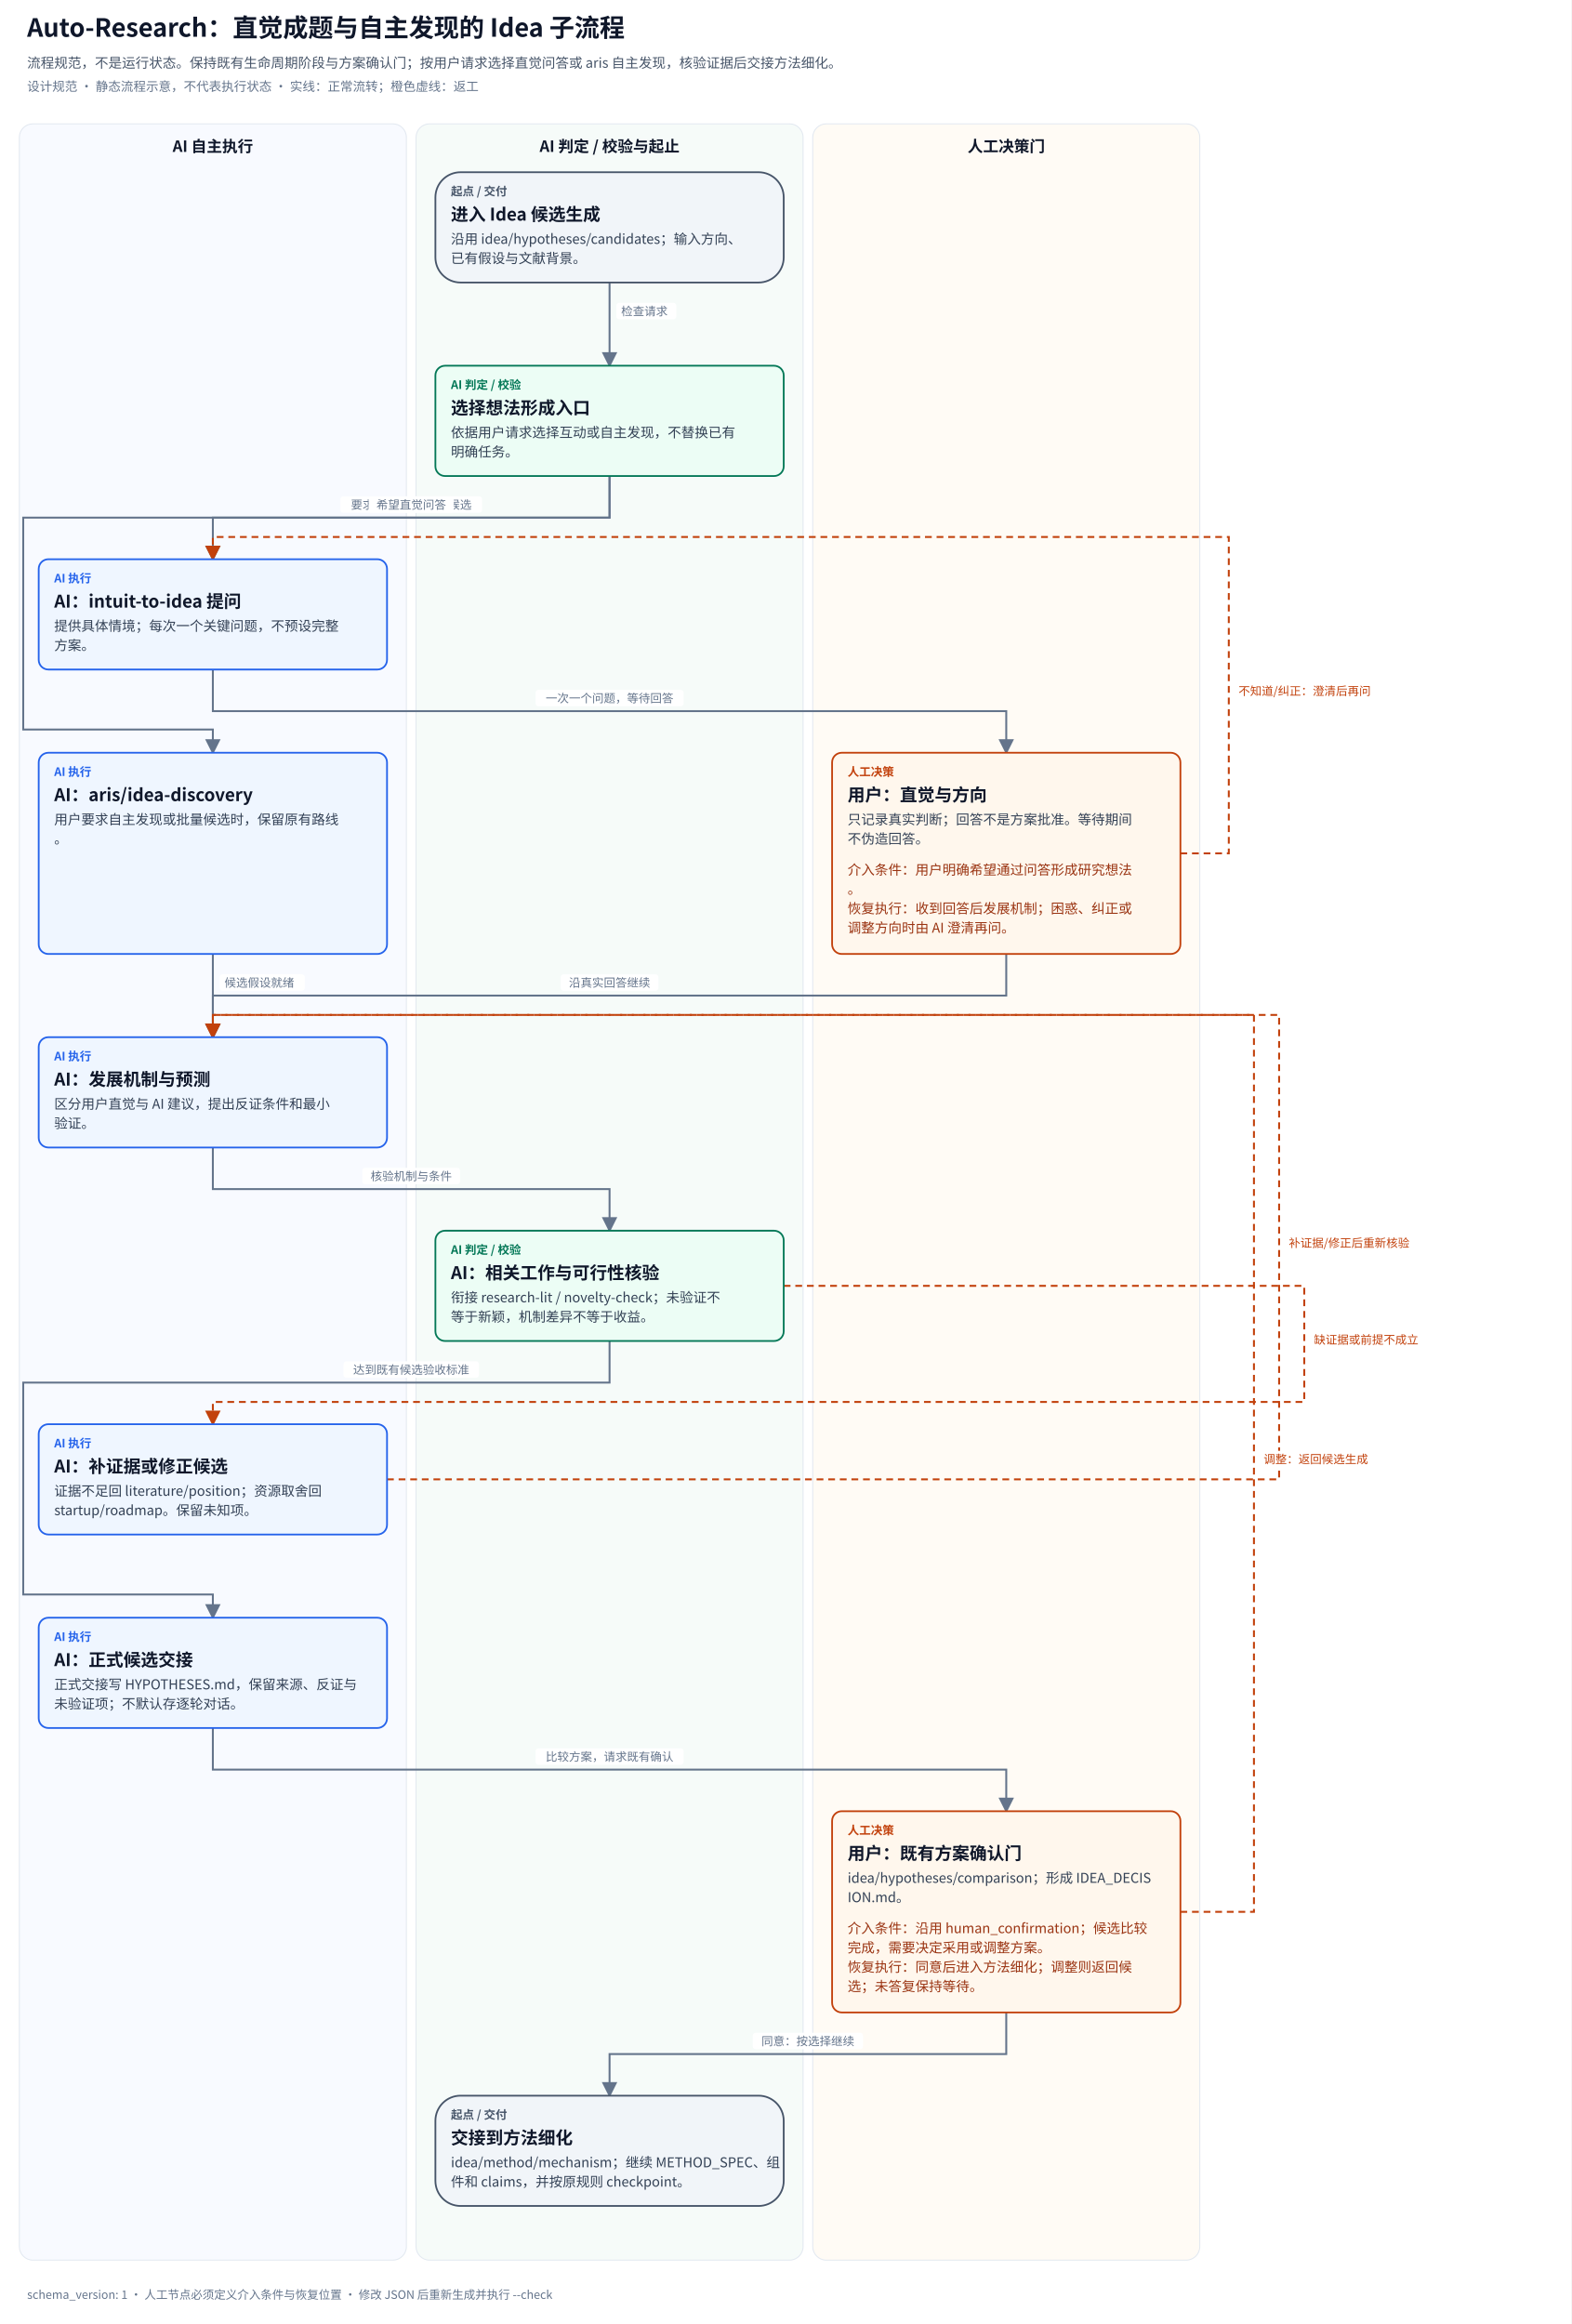
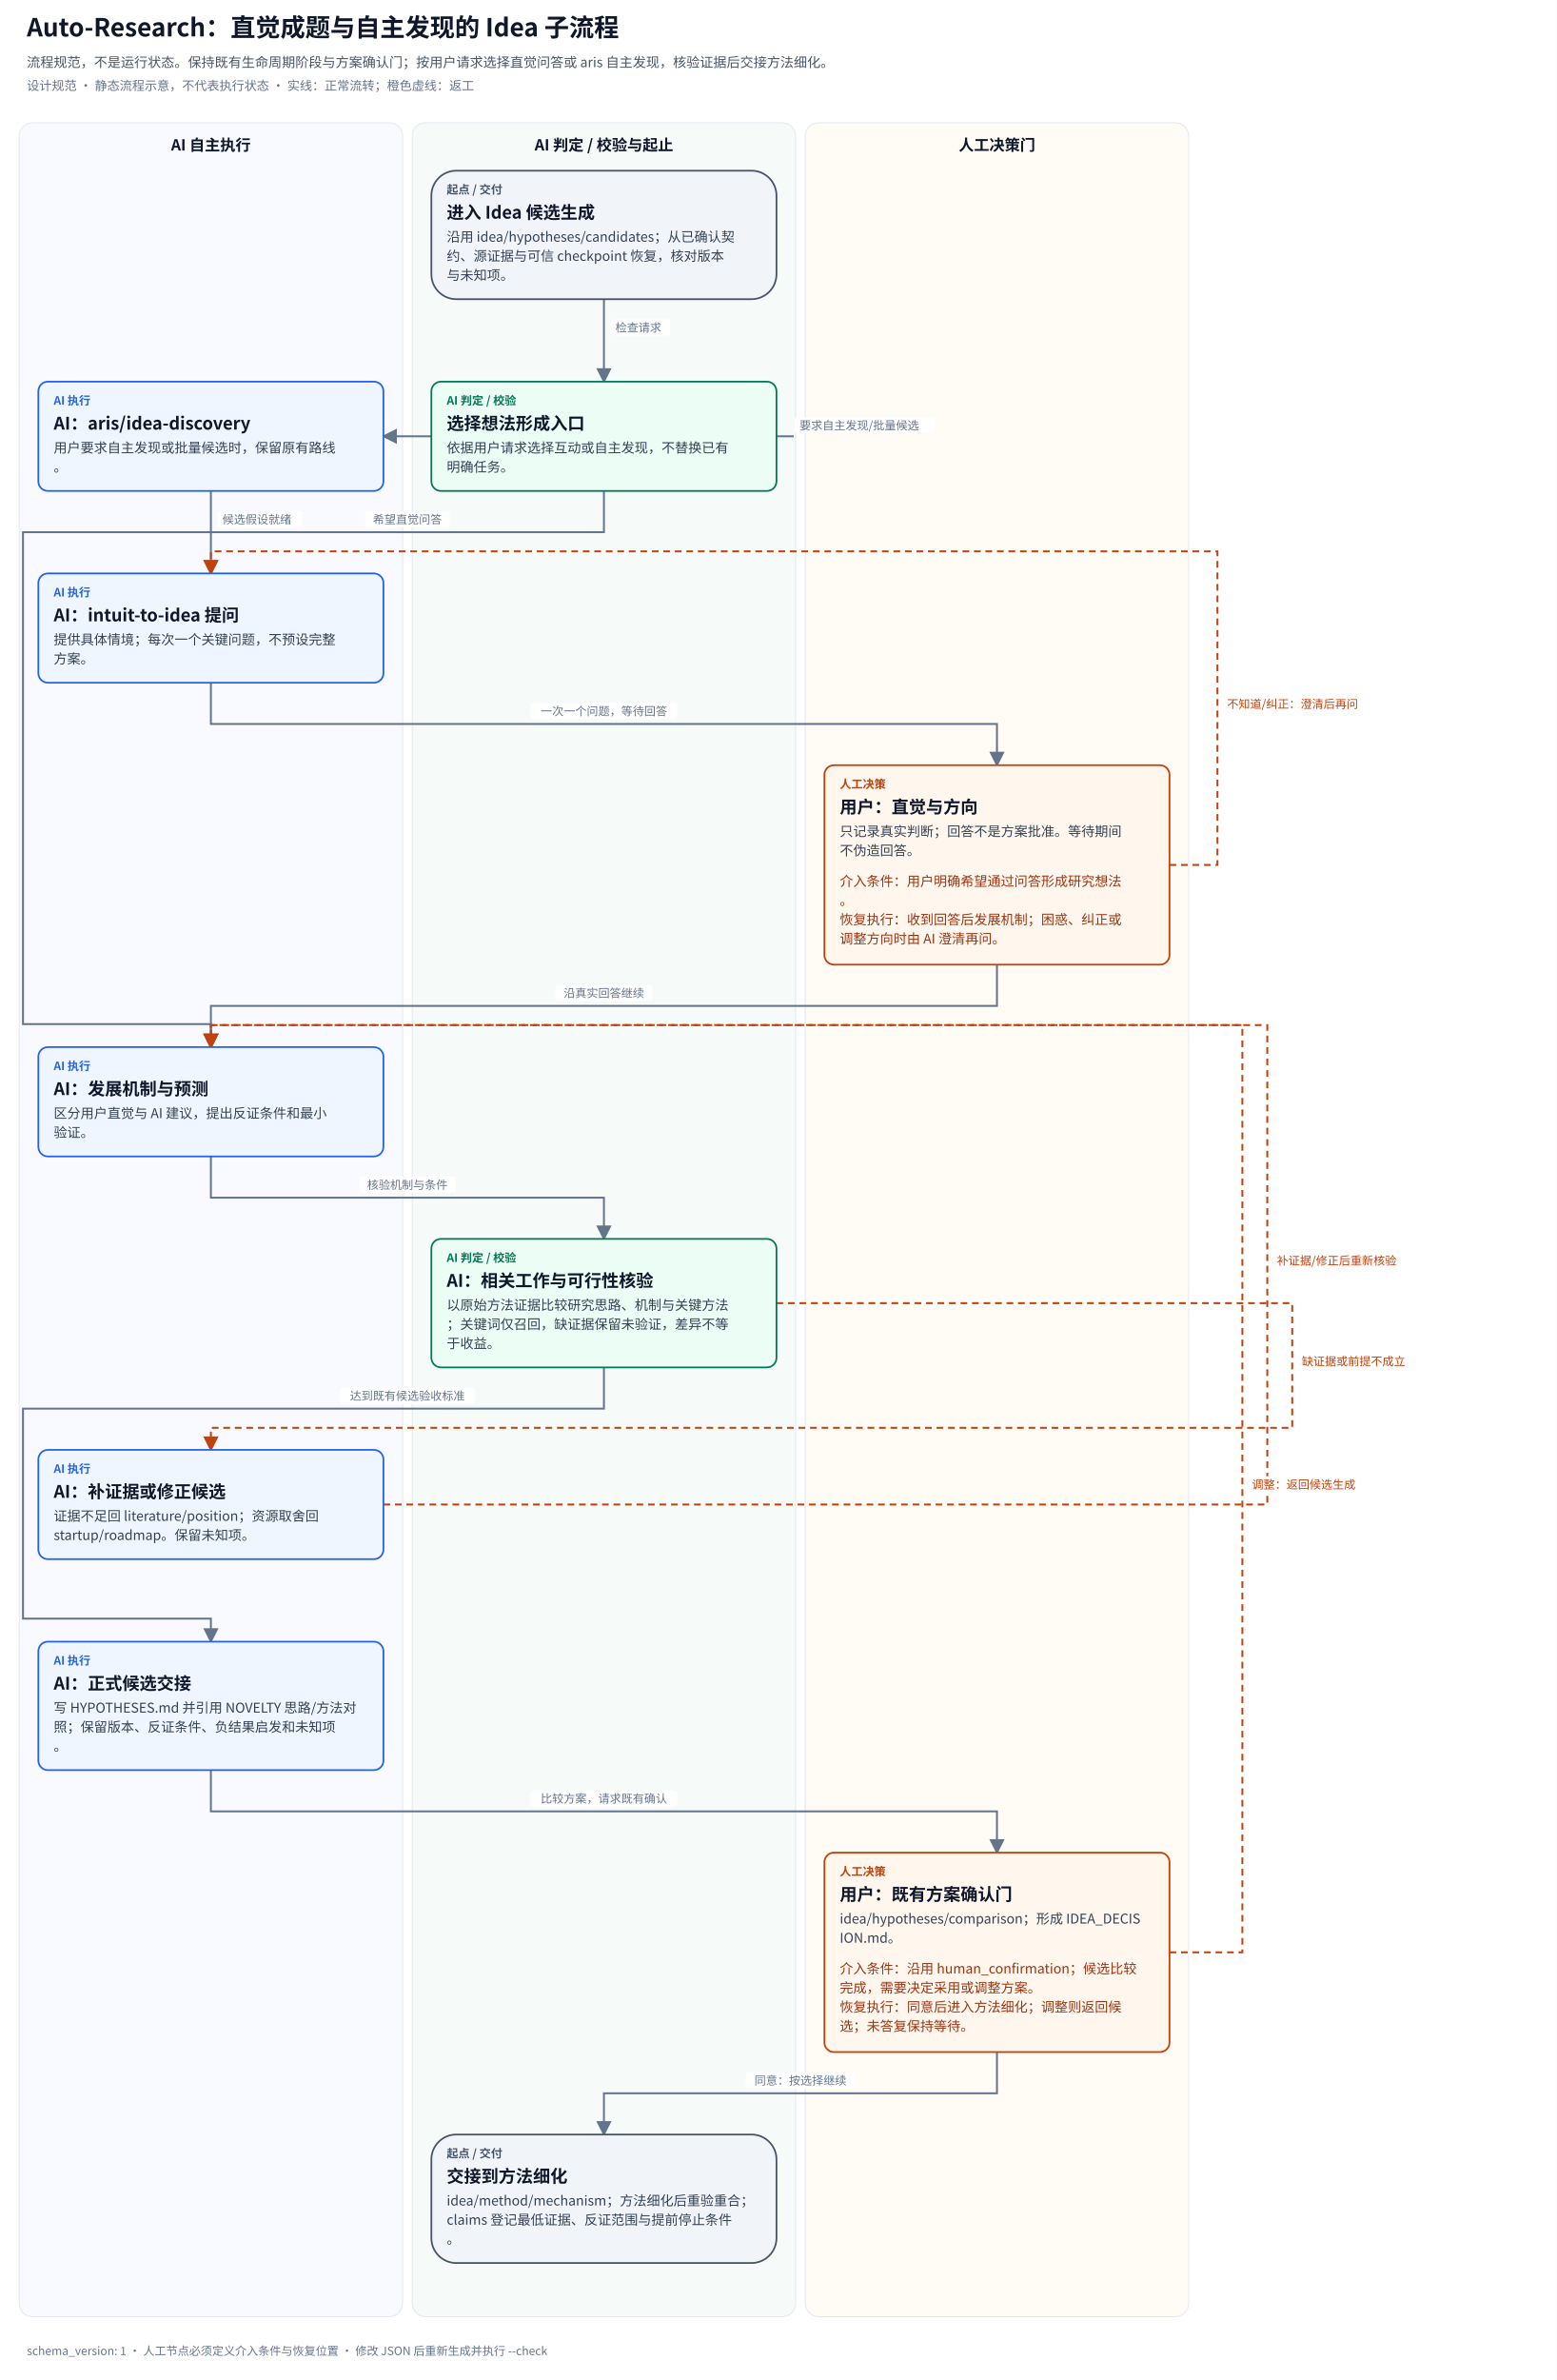
- <svg xmlns="http://www.w3.org/2000/svg" width="1624" height="2402" viewBox="0 0 1624 2402" role="img" aria-labelledby="workflow-title workflow-description">
+ <svg xmlns="http://www.w3.org/2000/svg" width="1624" height="2482" viewBox="0 0 1624 2482" role="img" aria-labelledby="workflow-title workflow-description">
  <defs>
    <marker id="arrow" markerWidth="8" markerHeight="8" refX="7" refY="4" orient="auto" markerUnits="strokeWidth">
      <path d="M0,0 L8,4 L0,8 Z" fill="#64748b" />
    </marker>
    <marker id="rework-arrow" markerWidth="8" markerHeight="8" refX="7" refY="4" orient="auto" markerUnits="strokeWidth">
      <path d="M0,0 L8,4 L0,8 Z" fill="#c2410c" />
    </marker>
  </defs>
  <g font-family="system-ui, -apple-system, 'Noto Sans CJK SC', 'Microsoft YaHei', sans-serif" fill="#0f172a">
-     <rect width="1624" height="2402" fill="#ffffff" />
+     <rect width="1624" height="2482" fill="#ffffff" />
    <text x="28" y="38" font-size="26" font-weight="700">Auto-Research：直觉成题与自主发现的 Idea 子流程</text>
    <text x="28" y="70" font-size="14" fill="#475569">流程规范，不是运行状态。保持既有生命周期阶段与方案确认门；按用户请求选择直觉问答或 aris 自主发现，核验证据后交接方法细化。</text>
    <text x="28" y="94" font-size="13" fill="#64748b">设计规范 · 静态流程示意，不代表执行状态 · 实线：正常流转；橙色虚线：返工</text>
-     <rect x="20" y="128" width="400" height="2208" rx="14" fill="#f8faff" stroke="#e2e8f0" />
+     <rect x="20" y="128" width="400" height="2288" rx="14" fill="#f8faff" stroke="#e2e8f0" />
    <text x="220" y="157" text-anchor="middle" font-size="16" font-weight="700">AI 自主执行</text>
-     <rect x="430" y="128" width="400" height="2208" rx="14" fill="#f6fbf9" stroke="#e2e8f0" />
+     <rect x="430" y="128" width="400" height="2288" rx="14" fill="#f6fbf9" stroke="#e2e8f0" />
    <text x="630" y="157" text-anchor="middle" font-size="16" font-weight="700">AI 判定 / 校验与起止</text>
-     <rect x="840" y="128" width="400" height="2208" rx="14" fill="#fffbf5" stroke="#e2e8f0" />
+     <rect x="840" y="128" width="400" height="2288" rx="14" fill="#fffbf5" stroke="#e2e8f0" />
    <text x="1040" y="157" text-anchor="middle" font-size="16" font-weight="700">人工决策门</text>
-     <path data-from="answer" data-to="mechanism" d="M 1040.0,986 V 1029.0 H 220.0 V 1072" fill="none" stroke="#64748b" stroke-width="2" marker-end="url(#arrow)" />
-     <path data-from="autonomous" data-to="mechanism" d="M 220.0,986 V 1029.0 H 220.0 V 1072" fill="none" stroke="#64748b" stroke-width="2" marker-end="url(#arrow)" />
-     <path data-from="comparison" data-to="done" d="M 1040.0,2080 V 2123.0 H 630.0 V 2166" fill="none" stroke="#64748b" stroke-width="2" marker-end="url(#arrow)" />
-     <path data-from="handoff" data-to="comparison" d="M 220.0,1786 V 1829.0 H 1040.0 V 1872" fill="none" stroke="#64748b" stroke-width="2" marker-end="url(#arrow)" />
-     <path data-from="mechanism" data-to="verify" d="M 220.0,1186 V 1229.0 H 630.0 V 1272" fill="none" stroke="#64748b" stroke-width="2" marker-end="url(#arrow)" />
-     <path data-from="question" data-to="answer" d="M 220.0,692 V 735.0 H 1040.0 V 778" fill="none" stroke="#64748b" stroke-width="2" marker-end="url(#arrow)" />
-     <path data-from="select" data-to="autonomous" d="M 630.0,492 V 535.0 H 24 V 754 H 220.0 V 778" fill="none" stroke="#64748b" stroke-width="2" marker-end="url(#arrow)" />
-     <path data-from="select" data-to="question" d="M 630.0,492 V 535.0 H 220.0 V 578" fill="none" stroke="#64748b" stroke-width="2" marker-end="url(#arrow)" />
-     <path data-from="start" data-to="select" d="M 630.0,292 V 335.0 H 630.0 V 378" fill="none" stroke="#64748b" stroke-width="2" marker-end="url(#arrow)" />
-     <path data-from="verify" data-to="handoff" d="M 630.0,1386 V 1429.0 H 24 V 1648 H 220.0 V 1672" fill="none" stroke="#64748b" stroke-width="2" marker-end="url(#arrow)" />
-     <path data-from="answer" data-to="question" d="M 1220,882.0 H 1270 V 555 H 220.0 V 578" fill="none" stroke="#c2410c" stroke-width="2" stroke-dasharray="7 5" marker-end="url(#rework-arrow)" />
-     <path data-from="comparison" data-to="mechanism" d="M 1220,1976.0 H 1296 V 1049 H 220.0 V 1072" fill="none" stroke="#c2410c" stroke-width="2" stroke-dasharray="7 5" marker-end="url(#rework-arrow)" />
-     <path data-from="evidence" data-to="mechanism" d="M 400,1529.0 H 1322 V 1049 H 220.0 V 1072" fill="none" stroke="#c2410c" stroke-width="2" stroke-dasharray="7 5" marker-end="url(#rework-arrow)" />
-     <path data-from="verify" data-to="evidence" d="M 810,1329.0 H 1348 V 1449 H 220.0 V 1472" fill="none" stroke="#c2410c" stroke-width="2" stroke-dasharray="7 5" marker-end="url(#rework-arrow)" />
+     <path data-from="answer" data-to="mechanism" d="M 1040.0,1006 V 1049.0 H 220.0 V 1092" fill="none" stroke="#64748b" stroke-width="2" marker-end="url(#arrow)" />
+     <path data-from="autonomous" data-to="mechanism" d="M 220.0,512 V 555.0 H 24 V 1068 H 220.0 V 1092" fill="none" stroke="#64748b" stroke-width="2" marker-end="url(#arrow)" />
+     <path data-from="comparison" data-to="done" d="M 1040.0,2140 V 2183.0 H 630.0 V 2226" fill="none" stroke="#64748b" stroke-width="2" marker-end="url(#arrow)" />
+     <path data-from="handoff" data-to="comparison" d="M 220.0,1846 V 1889.0 H 1040.0 V 1932" fill="none" stroke="#64748b" stroke-width="2" marker-end="url(#arrow)" />
+     <path data-from="mechanism" data-to="verify" d="M 220.0,1206 V 1249.0 H 630.0 V 1292" fill="none" stroke="#64748b" stroke-width="2" marker-end="url(#arrow)" />
+     <path data-from="question" data-to="answer" d="M 220.0,712 V 755.0 H 1040.0 V 798" fill="none" stroke="#64748b" stroke-width="2" marker-end="url(#arrow)" />
+     <path data-from="select" data-to="autonomous" d="M 810,455.0 H 828 V 455.0 H 400" fill="none" stroke="#64748b" stroke-width="2" marker-end="url(#arrow)" />
+     <path data-from="select" data-to="question" d="M 630.0,512 V 555.0 H 220.0 V 598" fill="none" stroke="#64748b" stroke-width="2" marker-end="url(#arrow)" />
+     <path data-from="start" data-to="select" d="M 630.0,312 V 355.0 H 630.0 V 398" fill="none" stroke="#64748b" stroke-width="2" marker-end="url(#arrow)" />
+     <path data-from="verify" data-to="handoff" d="M 630.0,1426 V 1469.0 H 24 V 1688 H 220.0 V 1712" fill="none" stroke="#64748b" stroke-width="2" marker-end="url(#arrow)" />
+     <path data-from="answer" data-to="question" d="M 1220,902.0 H 1270 V 575 H 220.0 V 598" fill="none" stroke="#c2410c" stroke-width="2" stroke-dasharray="7 5" marker-end="url(#rework-arrow)" />
+     <path data-from="comparison" data-to="mechanism" d="M 1220,2036.0 H 1296 V 1069 H 220.0 V 1092" fill="none" stroke="#c2410c" stroke-width="2" stroke-dasharray="7 5" marker-end="url(#rework-arrow)" />
+     <path data-from="evidence" data-to="mechanism" d="M 400,1569.0 H 1322 V 1069 H 220.0 V 1092" fill="none" stroke="#c2410c" stroke-width="2" stroke-dasharray="7 5" marker-end="url(#rework-arrow)" />
+     <path data-from="verify" data-to="evidence" d="M 810,1359.0 H 1348 V 1489 H 220.0 V 1512" fill="none" stroke="#c2410c" stroke-width="2" stroke-dasharray="7 5" marker-end="url(#rework-arrow)" />
    <g id="node-start" data-kind="terminal" data-row="0">
-       <rect x="450" y="178" width="360" height="114" rx="26" fill="#f1f5f9" stroke="#475569" stroke-width="1.8" />
+       <rect x="450" y="178" width="360" height="134" rx="26" fill="#f1f5f9" stroke="#475569" stroke-width="1.8" />
      <text x="466" y="202" font-size="12" fill="#475569" font-weight="700">起点 / 交付</text>
      <text x="466" y="228" font-size="18" font-weight="700">进入 Idea 候选生成</text>
-       <text x="466" y="252" font-size="14" fill="#334155">沿用 idea/hypotheses/candidates；输入方向、</text>
-       <text x="466" y="272" font-size="14" fill="#334155">已有假设与文献背景。</text>
+       <text x="466" y="252" font-size="14" fill="#334155">沿用 idea/hypotheses/candidates；从已确认契</text>
+       <text x="466" y="272" font-size="14" fill="#334155">约、源证据与可信 checkpoint 恢复，核对版本</text>
+       <text x="466" y="292" font-size="14" fill="#334155">与未知项。</text>
+     </g>
+     <g id="node-autonomous" data-kind="ai" data-row="1">
+       <rect x="40" y="398" width="360" height="114" rx="10" fill="#eff6ff" stroke="#2563eb" stroke-width="1.8" />
+       <text x="56" y="422" font-size="12" fill="#2563eb" font-weight="700">AI 执行</text>
+       <text x="56" y="448" font-size="18" font-weight="700">AI：aris/idea-discovery</text>
+       <text x="56" y="472" font-size="14" fill="#334155">用户要求自主发现或批量候选时，保留原有路线</text>
+       <text x="56" y="492" font-size="14" fill="#334155">。</text>
    </g>
    <g id="node-select" data-kind="check" data-row="1">
-       <rect x="450" y="378" width="360" height="114" rx="10" fill="#ecfdf5" stroke="#047857" stroke-width="1.8" />
-       <text x="466" y="402" font-size="12" fill="#047857" font-weight="700">AI 判定 / 校验</text>
-       <text x="466" y="428" font-size="18" font-weight="700">选择想法形成入口</text>
-       <text x="466" y="452" font-size="14" fill="#334155">依据用户请求选择互动或自主发现，不替换已有</text>
-       <text x="466" y="472" font-size="14" fill="#334155">明确任务。</text>
+       <rect x="450" y="398" width="360" height="114" rx="10" fill="#ecfdf5" stroke="#047857" stroke-width="1.8" />
+       <text x="466" y="422" font-size="12" fill="#047857" font-weight="700">AI 判定 / 校验</text>
+       <text x="466" y="448" font-size="18" font-weight="700">选择想法形成入口</text>
+       <text x="466" y="472" font-size="14" fill="#334155">依据用户请求选择互动或自主发现，不替换已有</text>
+       <text x="466" y="492" font-size="14" fill="#334155">明确任务。</text>
    </g>
    <g id="node-question" data-kind="ai" data-row="2">
-       <rect x="40" y="578" width="360" height="114" rx="10" fill="#eff6ff" stroke="#2563eb" stroke-width="1.8" />
-       <text x="56" y="602" font-size="12" fill="#2563eb" font-weight="700">AI 执行</text>
-       <text x="56" y="628" font-size="18" font-weight="700">AI：intuit-to-idea 提问</text>
-       <text x="56" y="652" font-size="14" fill="#334155">提供具体情境；每次一个关键问题，不预设完整</text>
-       <text x="56" y="672" font-size="14" fill="#334155">方案。</text>
-     </g>
-     <g id="node-autonomous" data-kind="ai" data-row="3">
-       <rect x="40" y="778" width="360" height="208" rx="10" fill="#eff6ff" stroke="#2563eb" stroke-width="1.8" />
-       <text x="56" y="802" font-size="12" fill="#2563eb" font-weight="700">AI 执行</text>
-       <text x="56" y="828" font-size="18" font-weight="700">AI：aris/idea-discovery</text>
-       <text x="56" y="852" font-size="14" fill="#334155">用户要求自主发现或批量候选时，保留原有路线</text>
-       <text x="56" y="872" font-size="14" fill="#334155">。</text>
+       <rect x="40" y="598" width="360" height="114" rx="10" fill="#eff6ff" stroke="#2563eb" stroke-width="1.8" />
+       <text x="56" y="622" font-size="12" fill="#2563eb" font-weight="700">AI 执行</text>
+       <text x="56" y="648" font-size="18" font-weight="700">AI：intuit-to-idea 提问</text>
+       <text x="56" y="672" font-size="14" fill="#334155">提供具体情境；每次一个关键问题，不预设完整</text>
+       <text x="56" y="692" font-size="14" fill="#334155">方案。</text>
    </g>
    <g id="node-answer" data-kind="human" data-row="3">
-       <rect x="860" y="778" width="360" height="208" rx="10" fill="#fff7ed" stroke="#c2410c" stroke-width="1.8" />
-       <text x="876" y="802" font-size="12" fill="#c2410c" font-weight="700">人工决策</text>
-       <text x="876" y="828" font-size="18" font-weight="700">用户：直觉与方向</text>
-       <text x="876" y="852" font-size="14" fill="#334155">只记录真实判断；回答不是方案批准。等待期间</text>
-       <text x="876" y="872" font-size="14" fill="#334155">不伪造回答。</text>
-       <text x="876" y="904" font-size="14" fill="#9a3412">介入条件：用户明确希望通过问答形成研究想法</text>
-       <text x="876" y="924" font-size="14" fill="#9a3412">。</text>
-       <text x="876" y="944" font-size="14" fill="#9a3412">恢复执行：收到回答后发展机制；困惑、纠正或</text>
-       <text x="876" y="964" font-size="14" fill="#9a3412">调整方向时由 AI 澄清再问。</text>
+       <rect x="860" y="798" width="360" height="208" rx="10" fill="#fff7ed" stroke="#c2410c" stroke-width="1.8" />
+       <text x="876" y="822" font-size="12" fill="#c2410c" font-weight="700">人工决策</text>
+       <text x="876" y="848" font-size="18" font-weight="700">用户：直觉与方向</text>
+       <text x="876" y="872" font-size="14" fill="#334155">只记录真实判断；回答不是方案批准。等待期间</text>
+       <text x="876" y="892" font-size="14" fill="#334155">不伪造回答。</text>
+       <text x="876" y="924" font-size="14" fill="#9a3412">介入条件：用户明确希望通过问答形成研究想法</text>
+       <text x="876" y="944" font-size="14" fill="#9a3412">。</text>
+       <text x="876" y="964" font-size="14" fill="#9a3412">恢复执行：收到回答后发展机制；困惑、纠正或</text>
+       <text x="876" y="984" font-size="14" fill="#9a3412">调整方向时由 AI 澄清再问。</text>
    </g>
    <g id="node-mechanism" data-kind="ai" data-row="4">
-       <rect x="40" y="1072" width="360" height="114" rx="10" fill="#eff6ff" stroke="#2563eb" stroke-width="1.8" />
-       <text x="56" y="1096" font-size="12" fill="#2563eb" font-weight="700">AI 执行</text>
-       <text x="56" y="1122" font-size="18" font-weight="700">AI：发展机制与预测</text>
-       <text x="56" y="1146" font-size="14" fill="#334155">区分用户直觉与 AI 建议，提出反证条件和最小</text>
-       <text x="56" y="1166" font-size="14" fill="#334155">验证。</text>
+       <rect x="40" y="1092" width="360" height="114" rx="10" fill="#eff6ff" stroke="#2563eb" stroke-width="1.8" />
+       <text x="56" y="1116" font-size="12" fill="#2563eb" font-weight="700">AI 执行</text>
+       <text x="56" y="1142" font-size="18" font-weight="700">AI：发展机制与预测</text>
+       <text x="56" y="1166" font-size="14" fill="#334155">区分用户直觉与 AI 建议，提出反证条件和最小</text>
+       <text x="56" y="1186" font-size="14" fill="#334155">验证。</text>
    </g>
    <g id="node-verify" data-kind="check" data-row="5">
-       <rect x="450" y="1272" width="360" height="114" rx="10" fill="#ecfdf5" stroke="#047857" stroke-width="1.8" />
-       <text x="466" y="1296" font-size="12" fill="#047857" font-weight="700">AI 判定 / 校验</text>
-       <text x="466" y="1322" font-size="18" font-weight="700">AI：相关工作与可行性核验</text>
-       <text x="466" y="1346" font-size="14" fill="#334155">衔接 research-lit / novelty-check；未验证不</text>
-       <text x="466" y="1366" font-size="14" fill="#334155">等于新颖，机制差异不等于收益。</text>
+       <rect x="450" y="1292" width="360" height="134" rx="10" fill="#ecfdf5" stroke="#047857" stroke-width="1.8" />
+       <text x="466" y="1316" font-size="12" fill="#047857" font-weight="700">AI 判定 / 校验</text>
+       <text x="466" y="1342" font-size="18" font-weight="700">AI：相关工作与可行性核验</text>
+       <text x="466" y="1366" font-size="14" fill="#334155">以原始方法证据比较研究思路、机制与关键方法</text>
+       <text x="466" y="1386" font-size="14" fill="#334155">；关键词仅召回，缺证据保留未验证，差异不等</text>
+       <text x="466" y="1406" font-size="14" fill="#334155">于收益。</text>
    </g>
    <g id="node-evidence" data-kind="ai" data-row="6">
-       <rect x="40" y="1472" width="360" height="114" rx="10" fill="#eff6ff" stroke="#2563eb" stroke-width="1.8" />
-       <text x="56" y="1496" font-size="12" fill="#2563eb" font-weight="700">AI 执行</text>
-       <text x="56" y="1522" font-size="18" font-weight="700">AI：补证据或修正候选</text>
-       <text x="56" y="1546" font-size="14" fill="#334155">证据不足回 literature/position；资源取舍回</text>
-       <text x="56" y="1566" font-size="14" fill="#334155">startup/roadmap。保留未知项。</text>
+       <rect x="40" y="1512" width="360" height="114" rx="10" fill="#eff6ff" stroke="#2563eb" stroke-width="1.8" />
+       <text x="56" y="1536" font-size="12" fill="#2563eb" font-weight="700">AI 执行</text>
+       <text x="56" y="1562" font-size="18" font-weight="700">AI：补证据或修正候选</text>
+       <text x="56" y="1586" font-size="14" fill="#334155">证据不足回 literature/position；资源取舍回</text>
+       <text x="56" y="1606" font-size="14" fill="#334155">startup/roadmap。保留未知项。</text>
    </g>
    <g id="node-handoff" data-kind="ai" data-row="7">
-       <rect x="40" y="1672" width="360" height="114" rx="10" fill="#eff6ff" stroke="#2563eb" stroke-width="1.8" />
-       <text x="56" y="1696" font-size="12" fill="#2563eb" font-weight="700">AI 执行</text>
-       <text x="56" y="1722" font-size="18" font-weight="700">AI：正式候选交接</text>
-       <text x="56" y="1746" font-size="14" fill="#334155">正式交接写 HYPOTHESES.md，保留来源、反证与</text>
-       <text x="56" y="1766" font-size="14" fill="#334155">未验证项；不默认存逐轮对话。</text>
+       <rect x="40" y="1712" width="360" height="134" rx="10" fill="#eff6ff" stroke="#2563eb" stroke-width="1.8" />
+       <text x="56" y="1736" font-size="12" fill="#2563eb" font-weight="700">AI 执行</text>
+       <text x="56" y="1762" font-size="18" font-weight="700">AI：正式候选交接</text>
+       <text x="56" y="1786" font-size="14" fill="#334155">写 HYPOTHESES.md 并引用 NOVELTY 思路/方法对</text>
+       <text x="56" y="1806" font-size="14" fill="#334155">照；保留版本、反证条件、负结果启发和未知项</text>
+       <text x="56" y="1826" font-size="14" fill="#334155">。</text>
    </g>
    <g id="node-comparison" data-kind="human" data-row="8">
-       <rect x="860" y="1872" width="360" height="208" rx="10" fill="#fff7ed" stroke="#c2410c" stroke-width="1.8" />
-       <text x="876" y="1896" font-size="12" fill="#c2410c" font-weight="700">人工决策</text>
-       <text x="876" y="1922" font-size="18" font-weight="700">用户：既有方案确认门</text>
-       <text x="876" y="1946" font-size="14" fill="#334155">idea/hypotheses/comparison；形成 IDEA_DECIS</text>
-       <text x="876" y="1966" font-size="14" fill="#334155">ION.md。</text>
-       <text x="876" y="1998" font-size="14" fill="#9a3412">介入条件：沿用 human_confirmation；候选比较</text>
-       <text x="876" y="2018" font-size="14" fill="#9a3412">完成，需要决定采用或调整方案。</text>
-       <text x="876" y="2038" font-size="14" fill="#9a3412">恢复执行：同意后进入方法细化；调整则返回候</text>
-       <text x="876" y="2058" font-size="14" fill="#9a3412">选；未答复保持等待。</text>
+       <rect x="860" y="1932" width="360" height="208" rx="10" fill="#fff7ed" stroke="#c2410c" stroke-width="1.8" />
+       <text x="876" y="1956" font-size="12" fill="#c2410c" font-weight="700">人工决策</text>
+       <text x="876" y="1982" font-size="18" font-weight="700">用户：既有方案确认门</text>
+       <text x="876" y="2006" font-size="14" fill="#334155">idea/hypotheses/comparison；形成 IDEA_DECIS</text>
+       <text x="876" y="2026" font-size="14" fill="#334155">ION.md。</text>
+       <text x="876" y="2058" font-size="14" fill="#9a3412">介入条件：沿用 human_confirmation；候选比较</text>
+       <text x="876" y="2078" font-size="14" fill="#9a3412">完成，需要决定采用或调整方案。</text>
+       <text x="876" y="2098" font-size="14" fill="#9a3412">恢复执行：同意后进入方法细化；调整则返回候</text>
+       <text x="876" y="2118" font-size="14" fill="#9a3412">选；未答复保持等待。</text>
    </g>
    <g id="node-done" data-kind="terminal" data-row="9">
-       <rect x="450" y="2166" width="360" height="114" rx="26" fill="#f1f5f9" stroke="#475569" stroke-width="1.8" />
-       <text x="466" y="2190" font-size="12" fill="#475569" font-weight="700">起点 / 交付</text>
-       <text x="466" y="2216" font-size="18" font-weight="700">交接到方法细化</text>
-       <text x="466" y="2240" font-size="14" fill="#334155">idea/method/mechanism；继续 METHOD_SPEC、组</text>
-       <text x="466" y="2260" font-size="14" fill="#334155">件和 claims，并按原规则 checkpoint。</text>
+       <rect x="450" y="2226" width="360" height="134" rx="26" fill="#f1f5f9" stroke="#475569" stroke-width="1.8" />
+       <text x="466" y="2250" font-size="12" fill="#475569" font-weight="700">起点 / 交付</text>
+       <text x="466" y="2276" font-size="18" font-weight="700">交接到方法细化</text>
+       <text x="466" y="2300" font-size="14" fill="#334155">idea/method/mechanism；方法细化后重验重合；</text>
+       <text x="466" y="2320" font-size="14" fill="#334155">claims 登记最低证据、反证范围与提前停止条件</text>
+       <text x="466" y="2340" font-size="14" fill="#334155">。</text>
    </g>
-     <rect x="579.5" y="1007.0" width="101.0" height="17" rx="3" fill="#ffffff" />
-     <text x="630.0" y="1020.0" text-anchor="middle" font-size="12" fill="#64748b">沿真实回答继续</text>
-     <rect x="227.0" y="1007.0" width="88.0" height="17" rx="3" fill="#ffffff" />
-     <text x="232.0" y="1020.0" text-anchor="start" font-size="12" fill="#64748b">候选假设就绪</text>
-     <rect x="778.0" y="2101.0" width="114.0" height="17" rx="3" fill="#ffffff" />
-     <text x="835.0" y="2114.0" text-anchor="middle" font-size="12" fill="#64748b">同意：按选择继续</text>
-     <rect x="553.5" y="1807.0" width="153.0" height="17" rx="3" fill="#ffffff" />
-     <text x="630.0" y="1820.0" text-anchor="middle" font-size="12" fill="#64748b">比较方案，请求既有确认</text>
-     <rect x="374.5" y="1207.0" width="101.0" height="17" rx="3" fill="#ffffff" />
-     <text x="425.0" y="1220.0" text-anchor="middle" font-size="12" fill="#64748b">核验机制与条件</text>
-     <rect x="553.5" y="713.0" width="153.0" height="17" rx="3" fill="#ffffff" />
-     <text x="630.0" y="726.0" text-anchor="middle" font-size="12" fill="#64748b">一次一个问题，等待回答</text>
-     <rect x="351.75" y="513.0" width="146.5" height="17" rx="3" fill="#ffffff" />
-     <text x="425.0" y="526.0" text-anchor="middle" font-size="12" fill="#64748b">要求自主发现/批量候选</text>
-     <rect x="381.0" y="513.0" width="88.0" height="17" rx="3" fill="#ffffff" />
-     <text x="425.0" y="526.0" text-anchor="middle" font-size="12" fill="#64748b">希望直觉问答</text>
-     <rect x="637.0" y="313.0" width="62.0" height="17" rx="3" fill="#ffffff" />
-     <text x="642.0" y="326.0" text-anchor="start" font-size="12" fill="#64748b">检查请求</text>
-     <rect x="355.0" y="1407.0" width="140.0" height="17" rx="3" fill="#ffffff" />
-     <text x="425.0" y="1420.0" text-anchor="middle" font-size="12" fill="#64748b">达到既有候选验收标准</text>
-     <rect x="1275" y="705.5" width="159.5" height="17" rx="3" fill="#ffffff" />
-     <text x="1280" y="718.5" text-anchor="start" font-size="12" fill="#c2410c">不知道/纠正：澄清后再问</text>
-     <rect x="1301" y="1499.5" width="127.0" height="17" rx="3" fill="#ffffff" />
-     <text x="1306" y="1512.5" text-anchor="start" font-size="12" fill="#c2410c">调整：返回候选生成</text>
-     <rect x="1327" y="1276.0" width="146.5" height="17" rx="3" fill="#ffffff" />
-     <text x="1332" y="1289.0" text-anchor="start" font-size="12" fill="#c2410c">补证据/修正后重新核验</text>
-     <rect x="1353" y="1376.0" width="127.0" height="17" rx="3" fill="#ffffff" />
-     <text x="1358" y="1389.0" text-anchor="start" font-size="12" fill="#c2410c">缺证据或前提不成立</text>
-     <text x="28" y="2376" font-size="12" fill="#64748b">schema_version: 1 · 人工节点必须定义介入条件与恢复位置 · 修改 JSON 后重新生成并执行 --check</text>
+     <rect x="579.5" y="1027.0" width="101.0" height="17" rx="3" fill="#ffffff" />
+     <text x="630.0" y="1040.0" text-anchor="middle" font-size="12" fill="#64748b">沿真实回答继续</text>
+     <rect x="227.0" y="533.0" width="88.0" height="17" rx="3" fill="#ffffff" />
+     <text x="232.0" y="546.0" text-anchor="start" font-size="12" fill="#64748b">候选假设就绪</text>
+     <rect x="778.0" y="2161.0" width="114.0" height="17" rx="3" fill="#ffffff" />
+     <text x="835.0" y="2174.0" text-anchor="middle" font-size="12" fill="#64748b">同意：按选择继续</text>
+     <rect x="553.5" y="1867.0" width="153.0" height="17" rx="3" fill="#ffffff" />
+     <text x="630.0" y="1880.0" text-anchor="middle" font-size="12" fill="#64748b">比较方案，请求既有确认</text>
+     <rect x="374.5" y="1227.0" width="101.0" height="17" rx="3" fill="#ffffff" />
+     <text x="425.0" y="1240.0" text-anchor="middle" font-size="12" fill="#64748b">核验机制与条件</text>
+     <rect x="553.5" y="733.0" width="153.0" height="17" rx="3" fill="#ffffff" />
+     <text x="630.0" y="746.0" text-anchor="middle" font-size="12" fill="#64748b">一次一个问题，等待回答</text>
+     <rect x="829" y="435.0" width="146.5" height="17" rx="3" fill="#ffffff" />
+     <text x="834" y="448.0" text-anchor="start" font-size="12" fill="#64748b">要求自主发现/批量候选</text>
+     <rect x="381.0" y="533.0" width="88.0" height="17" rx="3" fill="#ffffff" />
+     <text x="425.0" y="546.0" text-anchor="middle" font-size="12" fill="#64748b">希望直觉问答</text>
+     <rect x="637.0" y="333.0" width="62.0" height="17" rx="3" fill="#ffffff" />
+     <text x="642.0" y="346.0" text-anchor="start" font-size="12" fill="#64748b">检查请求</text>
+     <rect x="355.0" y="1447.0" width="140.0" height="17" rx="3" fill="#ffffff" />
+     <text x="425.0" y="1460.0" text-anchor="middle" font-size="12" fill="#64748b">达到既有候选验收标准</text>
+     <rect x="1275" y="725.5" width="159.5" height="17" rx="3" fill="#ffffff" />
+     <text x="1280" y="738.5" text-anchor="start" font-size="12" fill="#c2410c">不知道/纠正：澄清后再问</text>
+     <rect x="1301" y="1539.5" width="127.0" height="17" rx="3" fill="#ffffff" />
+     <text x="1306" y="1552.5" text-anchor="start" font-size="12" fill="#c2410c">调整：返回候选生成</text>
+     <rect x="1327" y="1306.0" width="146.5" height="17" rx="3" fill="#ffffff" />
+     <text x="1332" y="1319.0" text-anchor="start" font-size="12" fill="#c2410c">补证据/修正后重新核验</text>
+     <rect x="1353" y="1411.0" width="127.0" height="17" rx="3" fill="#ffffff" />
+     <text x="1358" y="1424.0" text-anchor="start" font-size="12" fill="#c2410c">缺证据或前提不成立</text>
+     <text x="28" y="2456" font-size="12" fill="#64748b">schema_version: 1 · 人工节点必须定义介入条件与恢复位置 · 修改 JSON 后重新生成并执行 --check</text>
  </g>
</svg>
